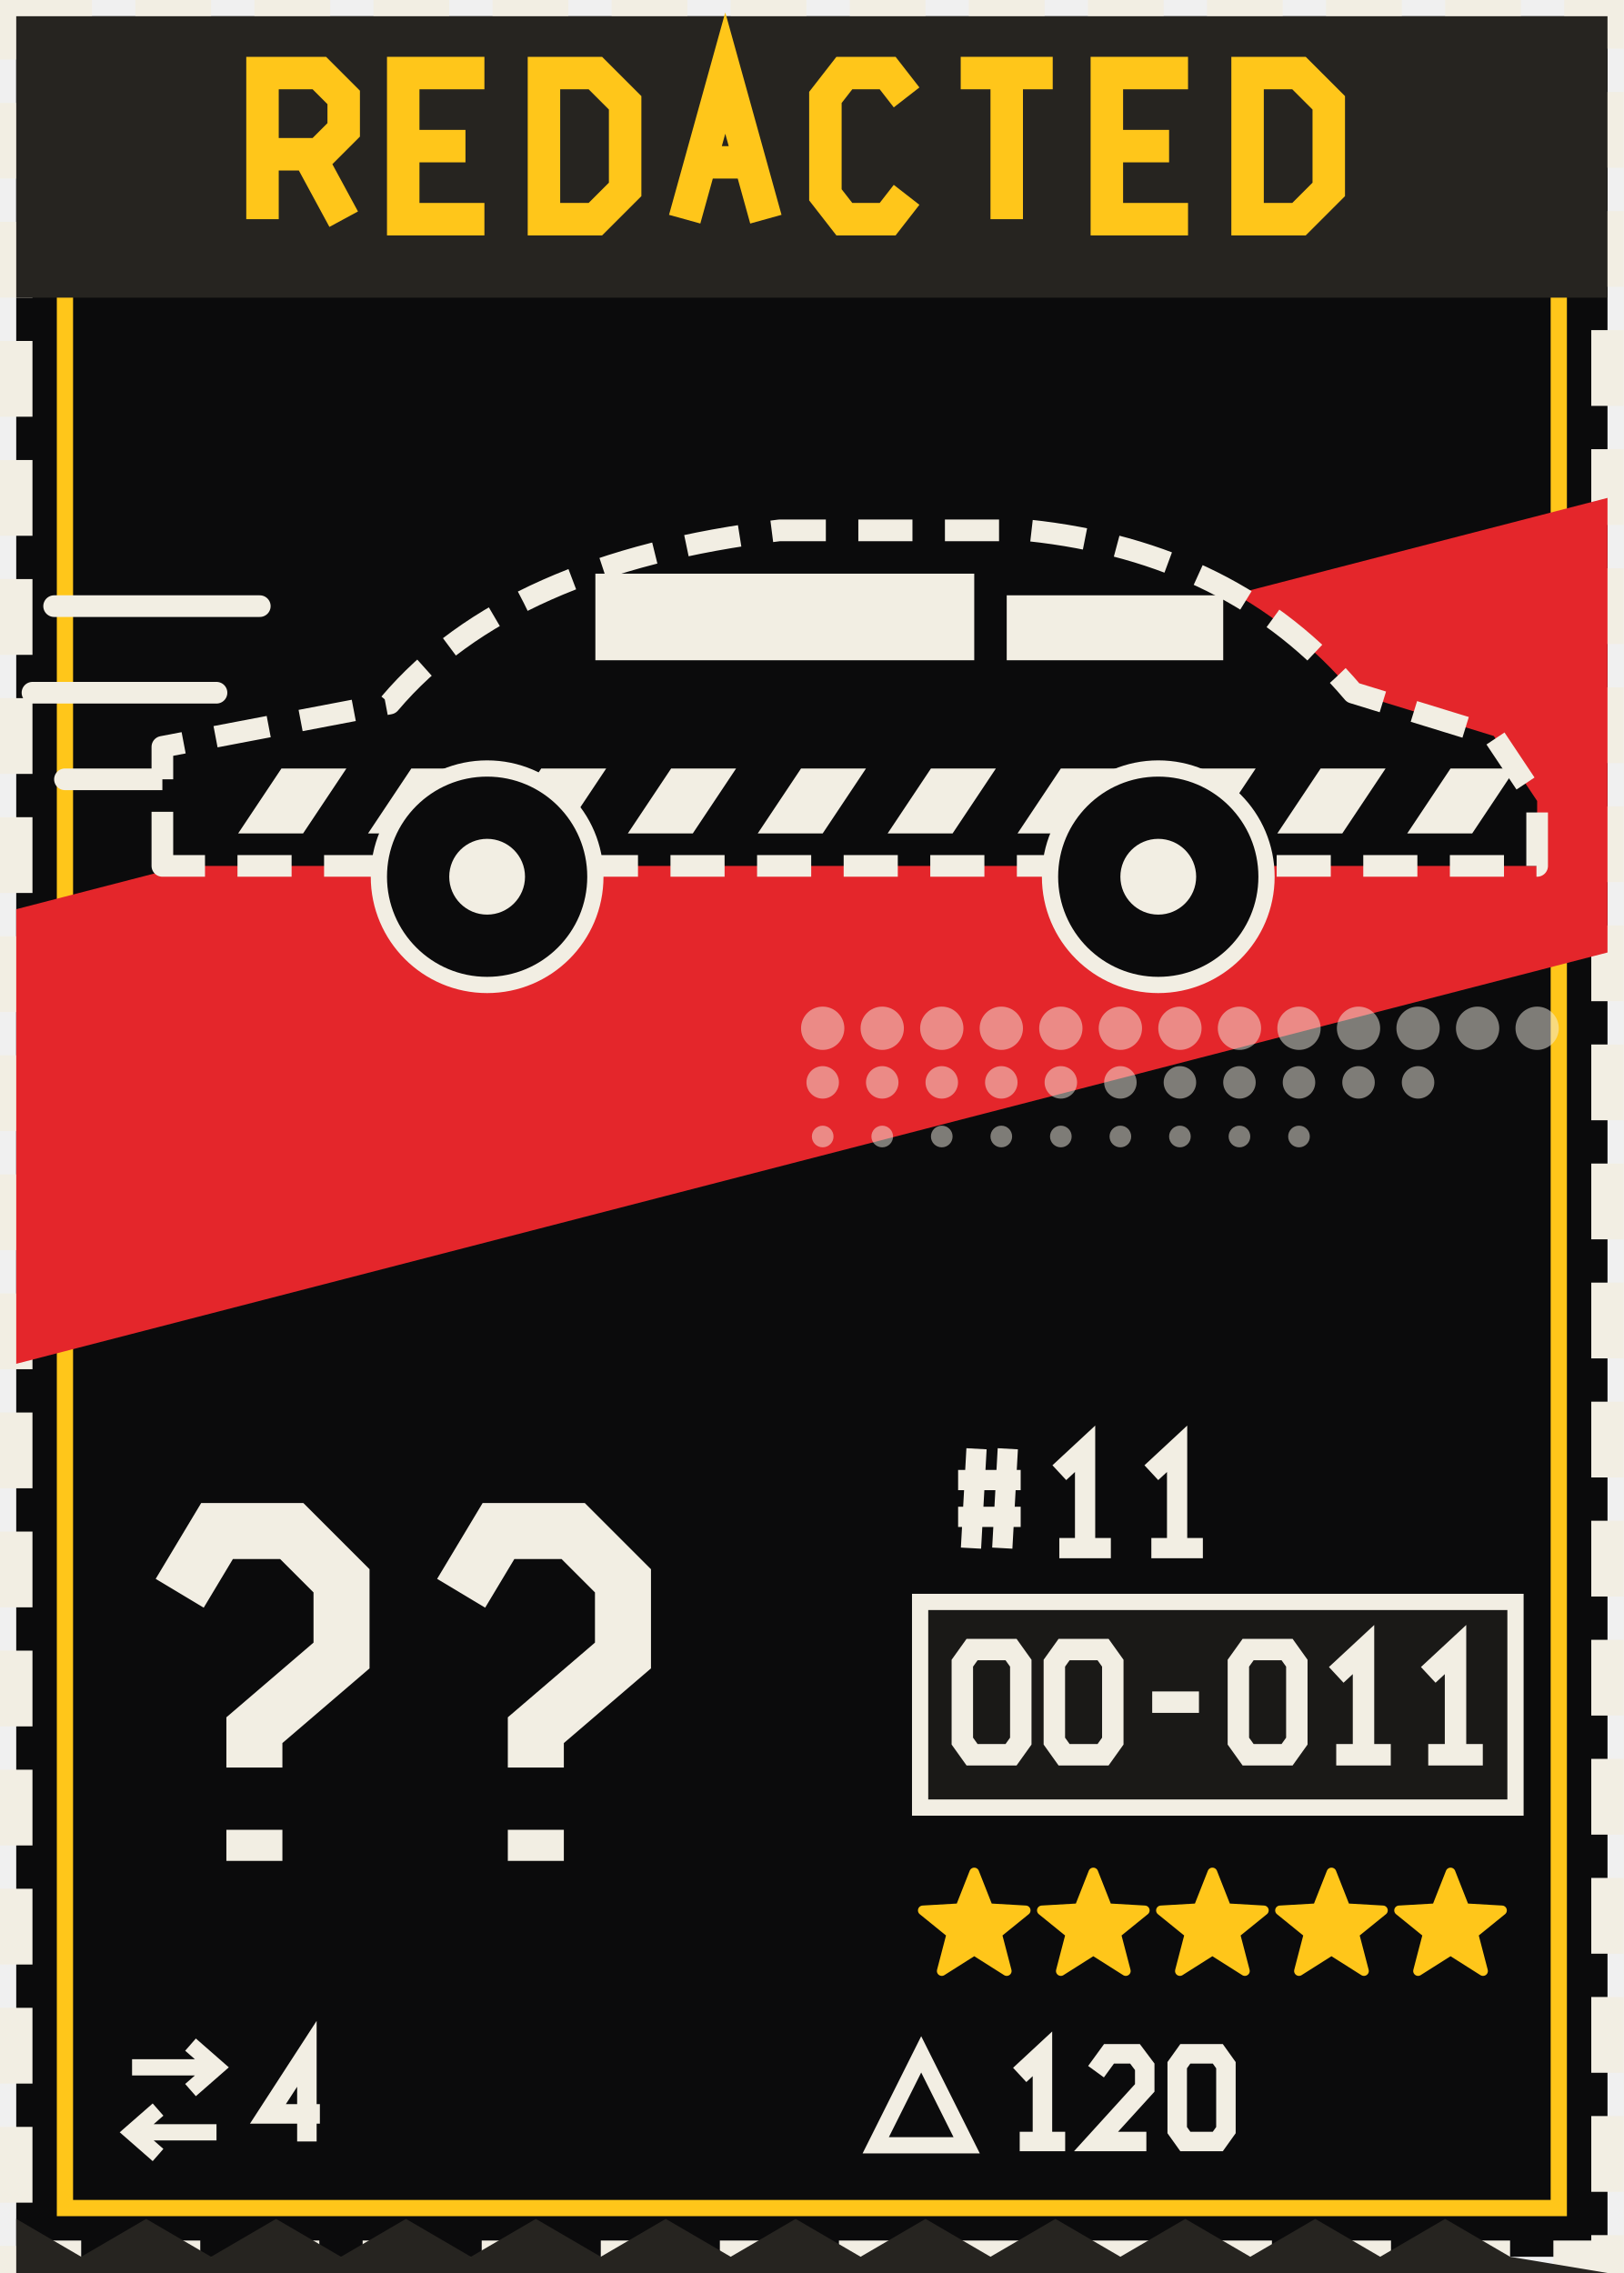
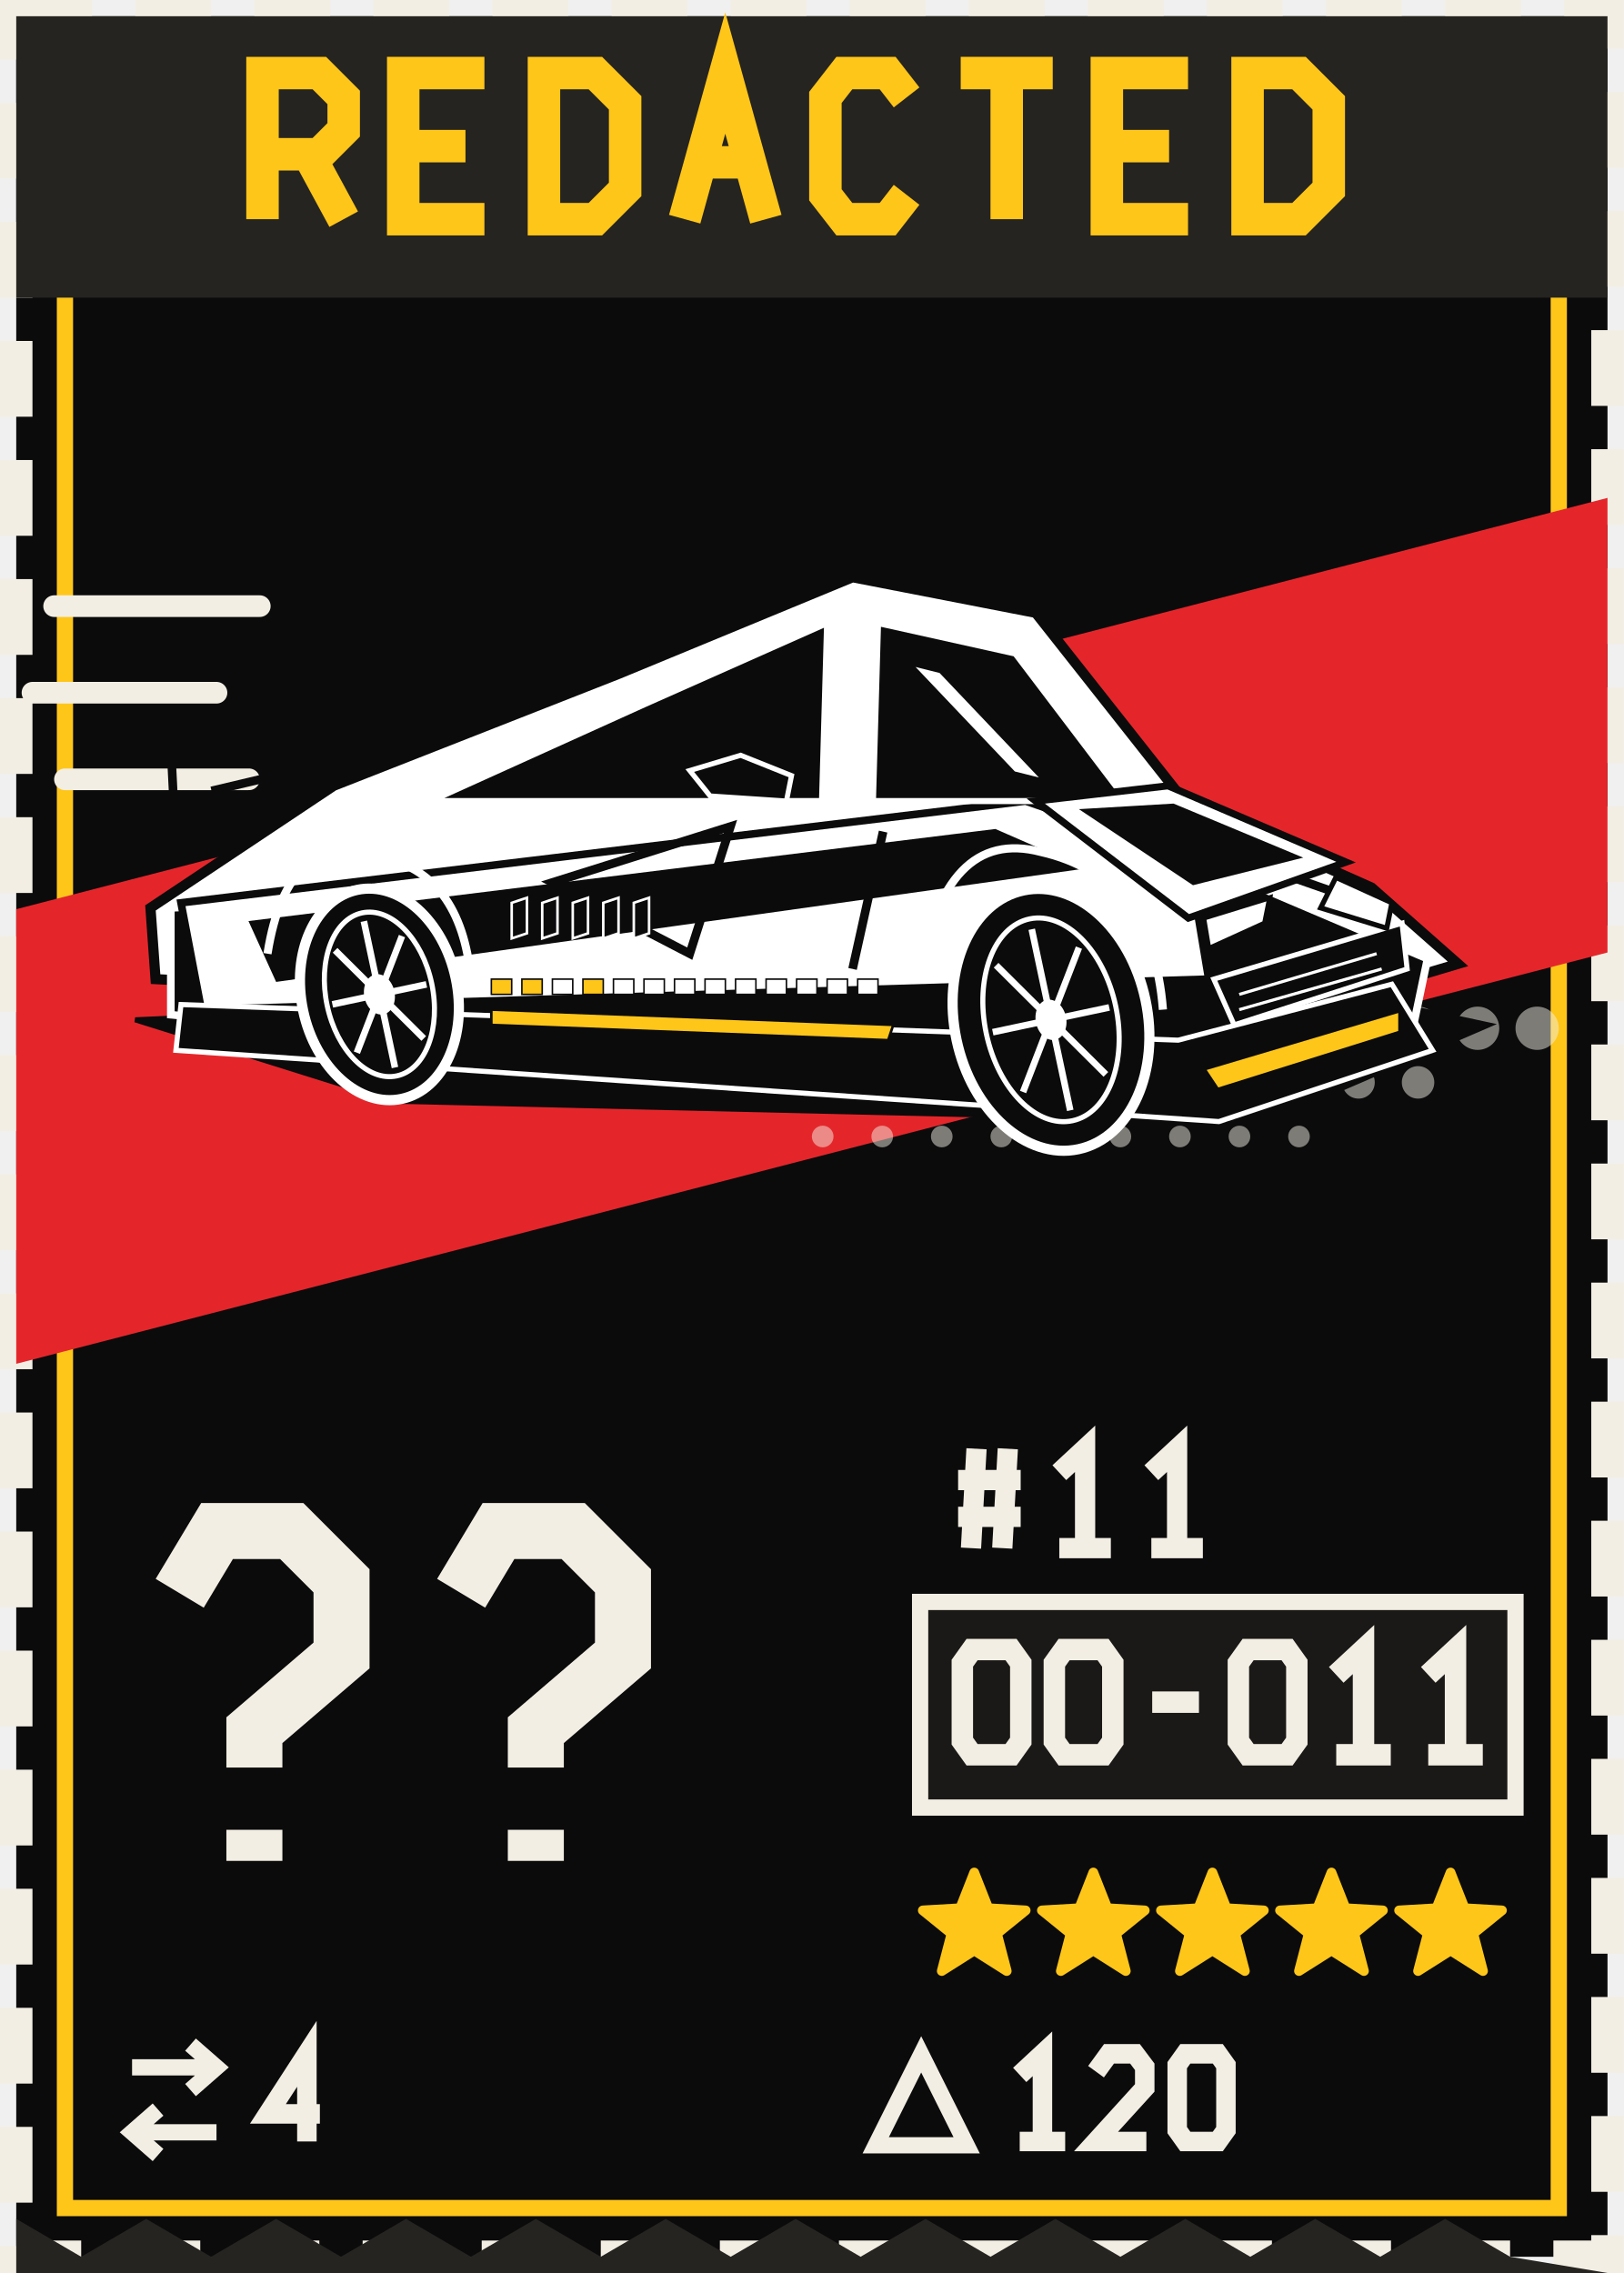
<svg xmlns="http://www.w3.org/2000/svg" viewBox="0 0 300 420" width="300" height="420">
  <rect x="3" y="3" width="294" height="414" fill="#0b0b0c" stroke="#f2eee3" stroke-width="6" stroke-dasharray="14 8" />
  <rect x="12" y="12" width="276" height="396" fill="none" stroke="#ffc61a" stroke-width="3" />
  <rect x="3" y="3" width="294" height="52" fill="#262420" />
  <g fill="none" stroke="#ffc61a" stroke-width="12" stroke-linejoin="miter" stroke-linecap="butt">
    <path d="M5 59V5H26L35 14V26L26 35H5M22 35L35 59" transform="translate(46 11) scale(0.5)" />
    <path d="M35 5H5V59H35M5 32H28" transform="translate(72 11) scale(0.5)" />
    <path d="M5 5H24L35 16V48L24 59H5Z" transform="translate(98 11) scale(0.5)" />
    <path d="M5 59L20 5L35 59M12 38H28" transform="translate(124 11) scale(0.5)" />
    <path d="M35 14L28 5H12L5 14V50L12 59H28L35 50" transform="translate(150 11) scale(0.5)" />
    <path d="M3 5H37M20 5V59" transform="translate(176 11) scale(0.5)" />
    <path d="M35 5H5V59H35M5 32H28" transform="translate(202 11) scale(0.5)" />
    <path d="M5 5H24L35 16V48L24 59H5Z" transform="translate(228 11) scale(0.5)" />
  </g>
  <polygon points="3,168 297,92 297,176 3,252" fill="#e4262b" />
  <path d="M10 112H48M6 128H40M12 144H46" fill="none" stroke="#f2eee3" stroke-width="4" stroke-linecap="round" />
  <g fill="#f2eee3" fill-opacity="0.5">
    <circle cx="152" cy="190" r="4" />
    <circle cx="163" cy="190" r="4" />
    <circle cx="174" cy="190" r="4" />
    <circle cx="185" cy="190" r="4" />
    <circle cx="196" cy="190" r="4" />
    <circle cx="207" cy="190" r="4" />
    <circle cx="218" cy="190" r="4" />
    <circle cx="229" cy="190" r="4" />
    <circle cx="240" cy="190" r="4" />
    <circle cx="251" cy="190" r="4" />
    <circle cx="262" cy="190" r="4" />
    <circle cx="273" cy="190" r="4" />
    <circle cx="284" cy="190" r="4" />
    <circle cx="152" cy="200" r="3" />
    <circle cx="163" cy="200" r="3" />
    <circle cx="174" cy="200" r="3" />
    <circle cx="185" cy="200" r="3" />
    <circle cx="196" cy="200" r="3" />
    <circle cx="207" cy="200" r="3" />
    <circle cx="218" cy="200" r="3" />
    <circle cx="229" cy="200" r="3" />
    <circle cx="240" cy="200" r="3" />
    <circle cx="251" cy="200" r="3" />
    <circle cx="262" cy="200" r="3" />
    <circle cx="152" cy="210" r="2" />
    <circle cx="163" cy="210" r="2" />
    <circle cx="174" cy="210" r="2" />
    <circle cx="185" cy="210" r="2" />
    <circle cx="196" cy="210" r="2" />
    <circle cx="207" cy="210" r="2" />
    <circle cx="218" cy="210" r="2" />
    <circle cx="229" cy="210" r="2" />
    <circle cx="240" cy="210" r="2" />
  </g>
-   <g transform="translate(14 0)" stroke-linejoin="round">
-     <path d="M16 160V138L58 130Q80 104 130 98L176 98Q214 102 236 128L262 136L270 148V160Z" fill="#0b0b0c" stroke="#f2eee3" stroke-width="4" stroke-dasharray="10 6" />
-     <polygon points="30,154 38,142 50,142 42,154" fill="#f2eee3" />
-     <polygon points="54,154 62,142 74,142 66,154" fill="#f2eee3" />
-     <polygon points="78,154 86,142 98,142 90,154" fill="#f2eee3" />
-     <polygon points="102,154 110,142 122,142 114,154" fill="#f2eee3" />
-     <polygon points="126,154 134,142 146,142 138,154" fill="#f2eee3" />
-     <polygon points="150,154 158,142 170,142 162,154" fill="#f2eee3" />
-     <polygon points="174,154 182,142 194,142 186,154" fill="#f2eee3" />
-     <polygon points="198,154 206,142 218,142 210,154" fill="#f2eee3" />
-     <polygon points="222,154 230,142 242,142 234,154" fill="#f2eee3" />
-     <polygon points="246,154 254,142 266,142 258,154" fill="#f2eee3" />
-     <rect x="96" y="106" width="70" height="16" fill="#f2eee3" />
-     <rect x="172" y="110" width="40" height="12" fill="#f2eee3" />
-     <circle cx="76" cy="162" r="20" fill="#0b0b0c" stroke="#f2eee3" stroke-width="3" />
-     <circle cx="76" cy="162" r="7" fill="#f2eee3" />
-     <circle cx="200" cy="162" r="20" fill="#0b0b0c" stroke="#f2eee3" stroke-width="3" />
-     <circle cx="200" cy="162" r="7" fill="#f2eee3" />
+   <g transform="translate(9 70) scale(.94)">
+     <g stroke-linejoin="miter">
+       <path d="M17 126L68 142L239 146L283 127L232 116Z" fill="#0b0b0c" stroke="#0b0b0c" stroke-width="1" />
+       <path d="M20 104L56 80L112 58L158 39L194 46L224 84L260 100L277 115L230 129L21 118Z" fill="#ffffff" stroke="#0b0b0c" stroke-width="2" />
+       <path d="M24 104L224 94L271 114L267 133L228 145L24 125Z" fill="#0b0b0c" stroke="#ffffff" stroke-width="1.5" />
+       <path d="M26 103L192 83L224 94L228 118L30 124Z" fill="#ffffff" stroke="#0b0b0c" stroke-width="1.5" />
+       <path d="M40 107L186 89L202 96L45 118Z" fill="#0b0b0c" stroke="#0b0b0c" stroke-width="1" />
+       <path d="M75 83L117 64L153 48L152 83ZM163 48L190 54L212 83L162 83Z" fill="#0b0b0c" stroke="#ffffff" stroke-width="1.2" />
+       <path d="M171 57L175 58L194 78L190 77Z" fill="#ffffff" stroke="#ffffff" stroke-width="0.4" />
+       <path d="M25 92L24 72L68 65L70 72L32 81M99 99L134 88L126 113ZM164 89L158 116M233 94L253 101" fill="none" stroke="#0b0b0c" stroke-width="1.7" />
+       <path d="M194 83L220 80L255 95L224 106Z" fill="#ffffff" stroke="#0b0b0c" stroke-width="1.4" />
+       <path d="M204 85L221 84L245 94L225 99Z" fill="#0b0b0c" stroke="#0b0b0c" stroke-width="1" />
+       <path d="M229 118L266 107L267 116L233 127Z" fill="#0b0b0c" stroke="#ffffff" stroke-width="1" />
+       <path d="M234 121L261 113M234 124L262 116" fill="none" stroke="#ffffff" stroke-width="0.6" />
+       <path d="M227 106L240 102L239 107L228 112ZM253 98L264 103L263 108L250 104Z" fill="#ffffff" stroke="#0b0b0c" stroke-width="1" />
+       <path d="M26 123L222 130L264 119L272 132L230 146L25 132Z" fill="#0b0b0c" stroke="#ffffff" stroke-width="1" />
+       <g transform="translate(65 121) rotate(-12)">
+         <ellipse rx="15.33" ry="21" fill="#0b0b0c" stroke="#ffffff" stroke-width="2" />
+         <ellipse rx="10.5" ry="16.38" fill="#0b0b0c" stroke="#ffffff" stroke-width="1" />
+         <path d="M0 -14.7V14.7M-9.45 0H9.45M-6.72 -10.29L6.72 10.29M-6.72 10.29L6.72 -10.29" stroke="#ffffff" stroke-width="1.3" />
+         <ellipse rx="3" ry="4" fill="#ffffff" />
+       </g>
+       <g transform="translate(197 126) rotate(-12)">
+         <ellipse rx="18.98" ry="26" fill="#0b0b0c" stroke="#ffffff" stroke-width="2" />
+         <ellipse rx="13" ry="20.28" fill="#0b0b0c" stroke="#ffffff" stroke-width="1" />
+         <path d="M0 -18.2V18.2M-11.7 0H11.7M-8.32 -12.74L8.32 12.74M-8.32 12.74L8.32 -12.74" stroke="#ffffff" stroke-width="1.3" />
+         <ellipse rx="3" ry="4" fill="#ffffff" />
+       </g>
+       <path d="M43 113Q47 88 65 94Q81 97 83 118M171 118Q176 88 195 93Q217 98 219 124" fill="none" stroke="#ffffff" stroke-width="1.6" />
+       <path d="M126 77L136 74L146 78L145 83L130 82Z" fill="#0b0b0c" stroke="#ffffff" stroke-width="1" />
+       <path d="M87 124L166 127L165 130L87 127Z" fill="#ffc61a" stroke="#0b0b0c" stroke-width="0.5" />
+       <path d="M228 136L265 125L265 128L230 139Z" fill="#ffc61a" stroke="#ffc61a" stroke-width="0.5" />
+     </g>
+     <path d="M91 103l3 -1v7l-3 1Z" fill="#0b0b0c" stroke="#ffffff" stroke-width=".5" />
+     <path d="M97 103l3 -1v7l-3 1Z" fill="#0b0b0c" stroke="#ffffff" stroke-width=".5" />
+     <path d="M103 103l3 -1v7l-3 1Z" fill="#0b0b0c" stroke="#ffffff" stroke-width=".5" />
+     <path d="M109 103l3 -1v7l-3 1Z" fill="#0b0b0c" stroke="#ffffff" stroke-width=".5" />
+     <path d="M115 103l3 -1v7l-3 1Z" fill="#0b0b0c" stroke="#ffffff" stroke-width=".5" />
+     <path d="M87 118h4v3h-4Z" fill="#ffc61a" stroke="#0b0b0c" stroke-width=".3" />
+     <path d="M93 118h4v3h-4Z" fill="#ffc61a" stroke="#0b0b0c" stroke-width=".3" />
+     <path d="M99 118h4v3h-4Z" fill="#ffffff" stroke="#0b0b0c" stroke-width=".3" />
+     <path d="M105 118h4v3h-4Z" fill="#ffc61a" stroke="#0b0b0c" stroke-width=".3" />
+     <path d="M111 118h4v3h-4Z" fill="#ffffff" stroke="#0b0b0c" stroke-width=".3" />
+     <path d="M117 118h4v3h-4Z" fill="#ffffff" stroke="#0b0b0c" stroke-width=".3" />
+     <path d="M123 118h4v3h-4Z" fill="#ffffff" stroke="#0b0b0c" stroke-width=".3" />
+     <path d="M129 118h4v3h-4Z" fill="#ffffff" stroke="#0b0b0c" stroke-width=".3" />
+     <path d="M135 118h4v3h-4Z" fill="#ffffff" stroke="#0b0b0c" stroke-width=".3" />
+     <path d="M141 118h4v3h-4Z" fill="#ffffff" stroke="#0b0b0c" stroke-width=".3" />
+     <path d="M147 118h4v3h-4Z" fill="#ffffff" stroke="#0b0b0c" stroke-width=".3" />
+     <path d="M153 118h4v3h-4Z" fill="#ffffff" stroke="#0b0b0c" stroke-width=".3" />
+     <path d="M159 118h4v3h-4Z" fill="#ffffff" stroke="#0b0b0c" stroke-width=".3" />
  </g>
  <g fill="none" stroke="#f2eee3" stroke-width="9" stroke-linejoin="miter" stroke-linecap="butt">
    <path d="M8 16L14 6H26L34 14V26L20 38V44M20 54V59" transform="translate(24 276) scale(1.15)" />
    <path d="M8 16L14 6H26L34 14V26L20 38V44M20 54V59" transform="translate(76 276) scale(1.15)" />
  </g>
  <rect x="170" y="296" width="110" height="38" fill="#1a1917" stroke="#f2eee3" stroke-width="3" />
  <g fill="none" stroke="#f2eee3" stroke-width="11" stroke-linejoin="miter" stroke-linecap="butt">
    <path d="M10 5H30L35 12V52L30 59H10L5 52V12Z" transform="translate(176 303) scale(0.36)" />
    <path d="M10 5H30L35 12V52L30 59H10L5 52V12Z" transform="translate(193 303) scale(0.36)" />
    <path d="M8 32H32" transform="translate(210 303) scale(0.36)" />
    <path d="M10 5H30L35 12V52L30 59H10L5 52V12Z" transform="translate(227 303) scale(0.36)" />
    <path d="M8 18L22 5V59M8 59H36" transform="translate(244 303) scale(0.36)" />
    <path d="M8 18L22 5V59M8 59H36" transform="translate(261 303) scale(0.36)" />
  </g>
  <g fill="none" stroke="#f2eee3" stroke-width="11" stroke-linejoin="miter" stroke-linecap="butt">
    <path d="M13 5L10 59M30 5L27 59M3 22H37M3 42H37" transform="translate(176 266) scale(0.34)" />
    <path d="M8 18L22 5V59M8 59H36" transform="translate(193 266) scale(0.34)" />
    <path d="M8 18L22 5V59M8 59H36" transform="translate(210 266) scale(0.34)" />
  </g>
  <g transform="translate(170 346)" stroke-width="1.8" stroke-linejoin="round">
    <polygon transform="translate(0 0)" points="10,0 12.6,6.6 19.5,7 14.2,11.3 16,18.2 10,14.4 4,18.2 5.8,11.3 0.5,7 7.4,6.6" fill="#ffc61a" stroke="#ffc61a" />
    <polygon transform="translate(22 0)" points="10,0 12.6,6.6 19.5,7 14.2,11.3 16,18.2 10,14.4 4,18.2 5.8,11.3 0.5,7 7.4,6.6" fill="#ffc61a" stroke="#ffc61a" />
    <polygon transform="translate(44 0)" points="10,0 12.6,6.6 19.5,7 14.2,11.3 16,18.2 10,14.4 4,18.2 5.8,11.3 0.5,7 7.4,6.6" fill="#ffc61a" stroke="#ffc61a" />
    <polygon transform="translate(66 0)" points="10,0 12.6,6.6 19.5,7 14.2,11.3 16,18.2 10,14.4 4,18.2 5.8,11.3 0.5,7 7.4,6.6" fill="#ffc61a" stroke="#ffc61a" />
    <polygon transform="translate(88 0)" points="10,0 12.6,6.6 19.5,7 14.2,11.3 16,18.2 10,14.4 4,18.2 5.8,11.3 0.5,7 7.4,6.6" fill="#ffc61a" stroke="#ffc61a" />
  </g>
  <g transform="translate(22 376) scale(0.6)" fill="none" stroke="#f2eee3" stroke-width="5" stroke-linejoin="miter">
    <path d="M4 10H30M22 3L30 10L22 17M30 30H4M12 23L4 30L12 37" />
  </g>
  <g fill="none" stroke="#f2eee3" stroke-width="12" stroke-linejoin="miter" stroke-linecap="butt">
    <path d="M29 59V5L5 42H37" transform="translate(48 378) scale(0.3)" />
  </g>
  <g transform="translate(160 376) scale(0.6)" fill="none" stroke="#f2eee3" stroke-width="5" stroke-linejoin="miter">
    <path d="M3 34L17 6L31 34Z" />
  </g>
  <g fill="none" stroke="#f2eee3" stroke-width="12" stroke-linejoin="miter" stroke-linecap="butt">
    <path d="M8 18L22 5V59M8 59H36" transform="translate(186 378) scale(0.3)" />
    <path d="M5 16L13 5H29L35 13V26L5 59H36" transform="translate(201 378) scale(0.3)" />
    <path d="M10 5H30L35 12V52L30 59H10L5 52V12Z" transform="translate(216 378) scale(0.3)" />
  </g>
  <path d="M3 410l12 7l12 -7l12 7l12 -7l12 7l12 -7l12 7l12 -7l12 7l12 -7l12 7l12 -7l12 7l12 -7l12 7l12 -7l12 7l12 -7l12 7l12 -7l12 7l12 -7l12 7L297 420L3 420Z" fill="#262420" />
</svg>
